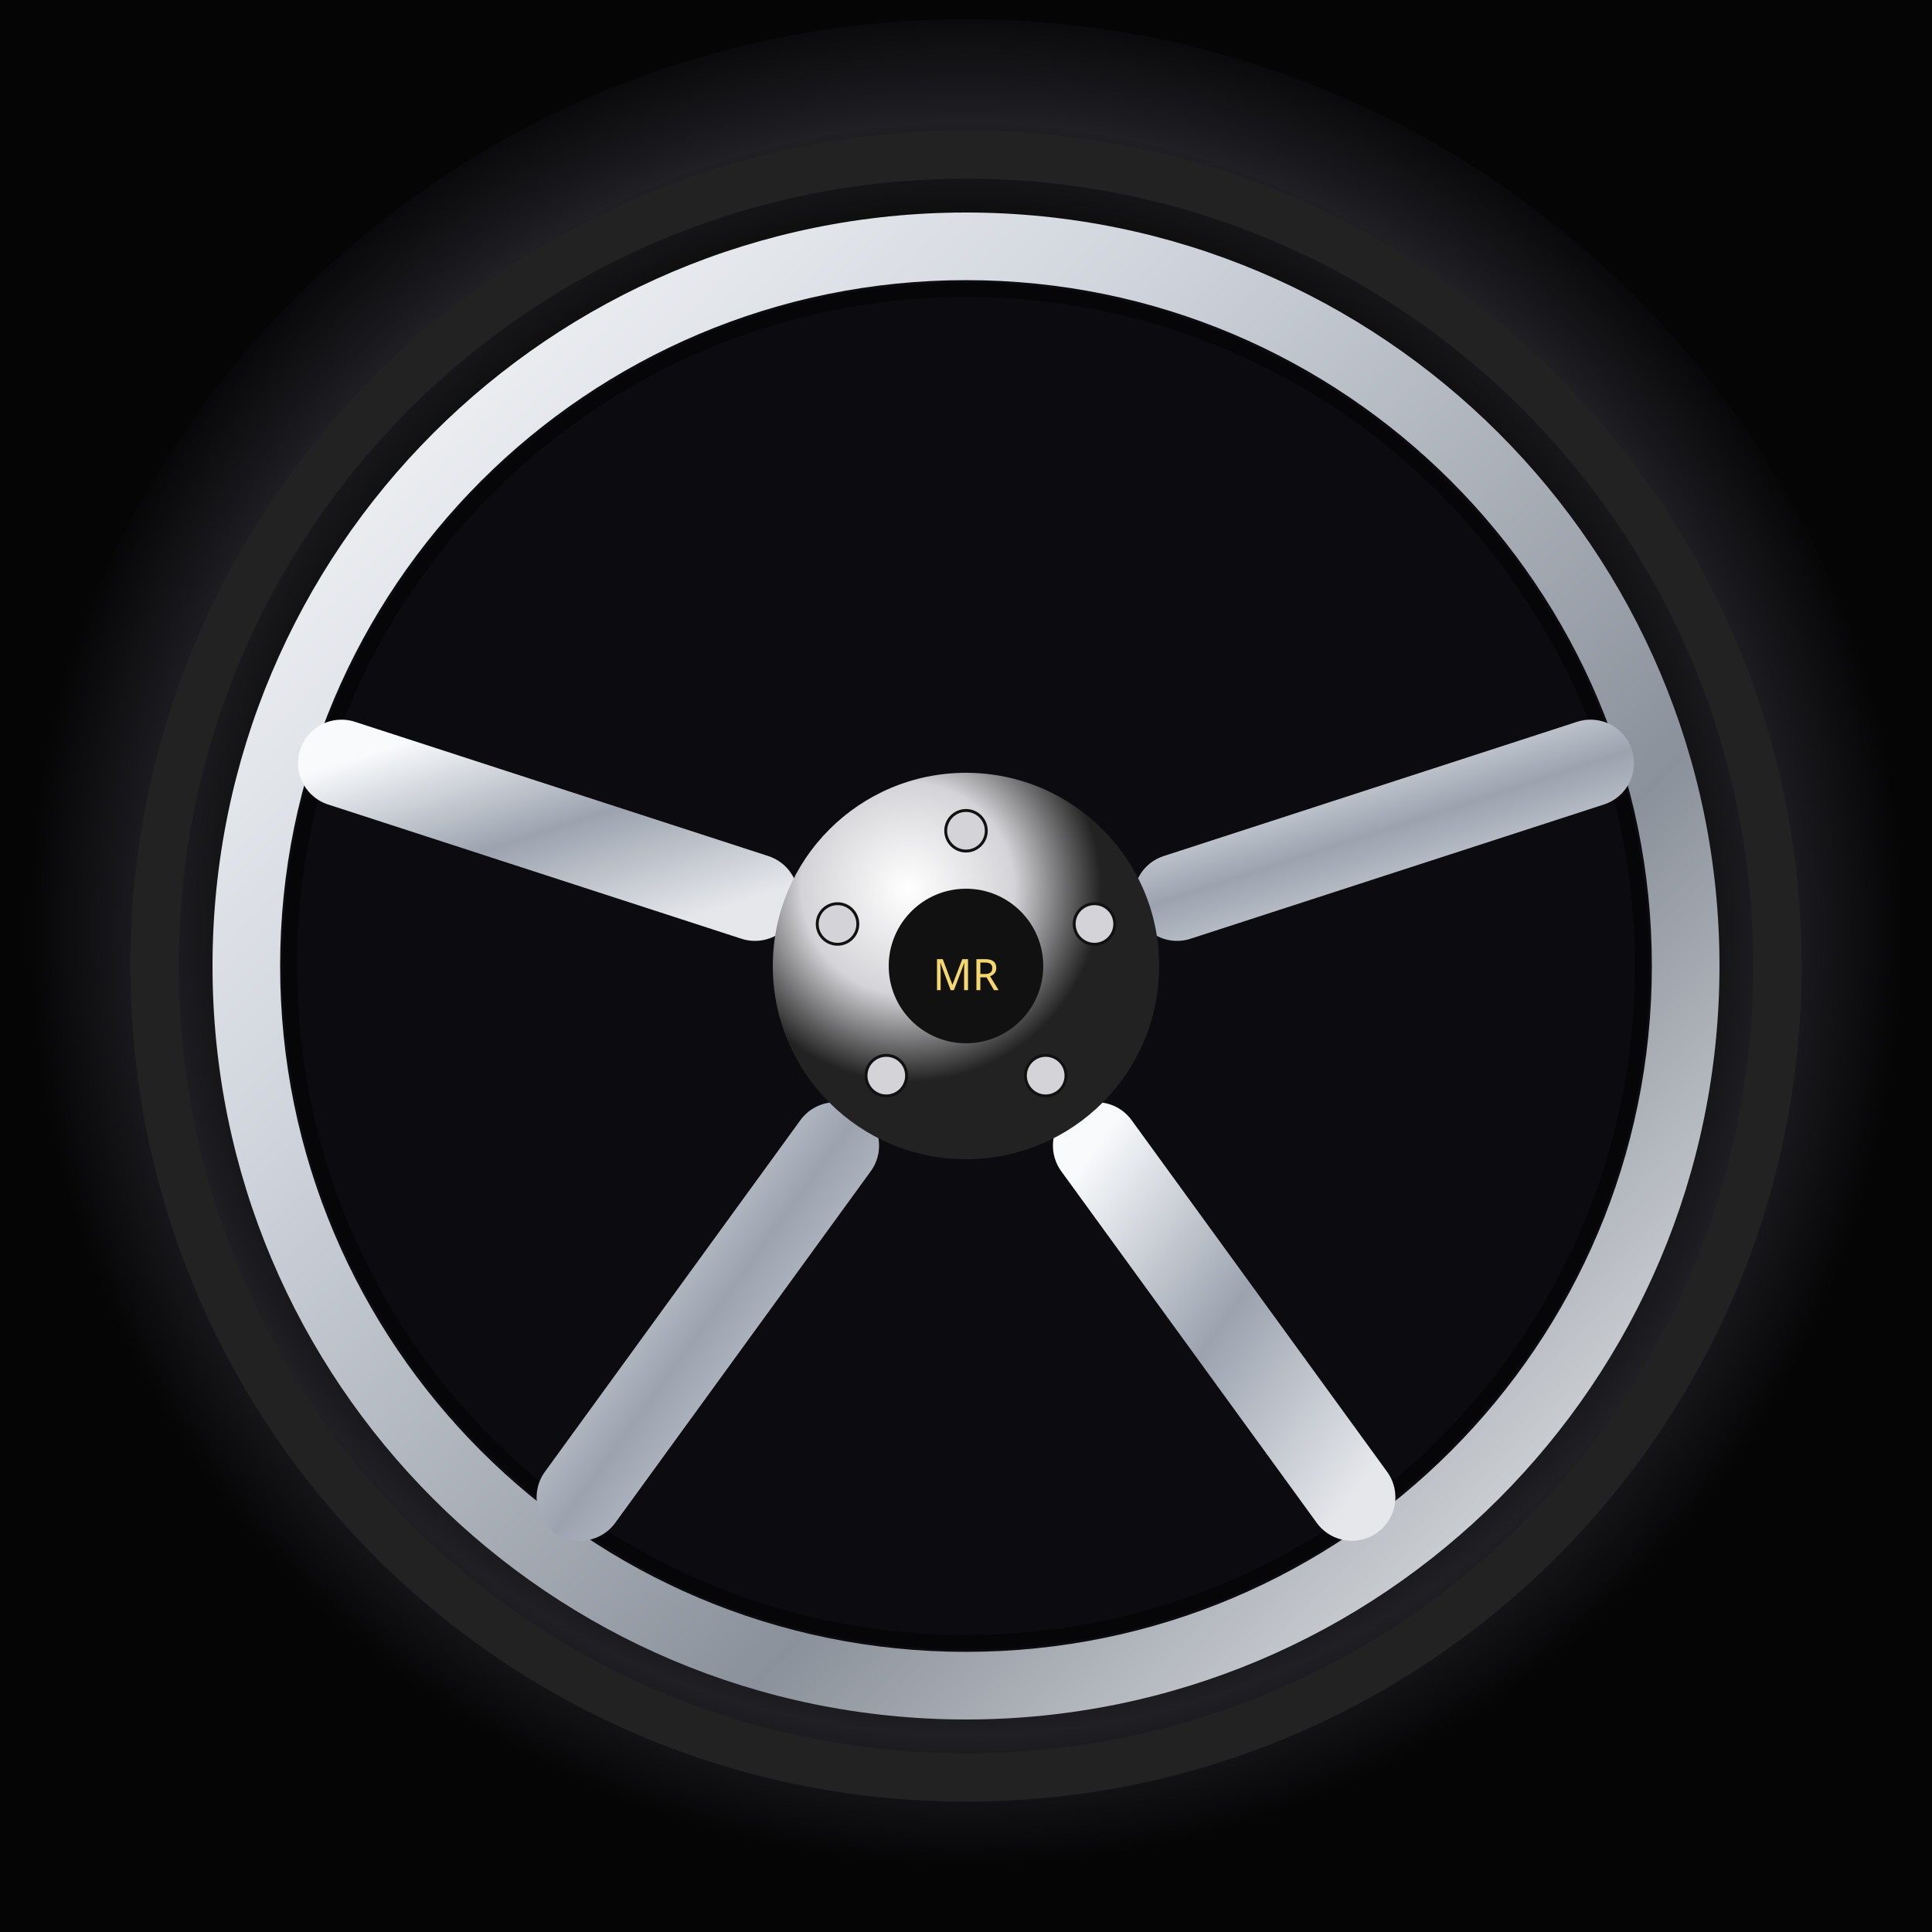
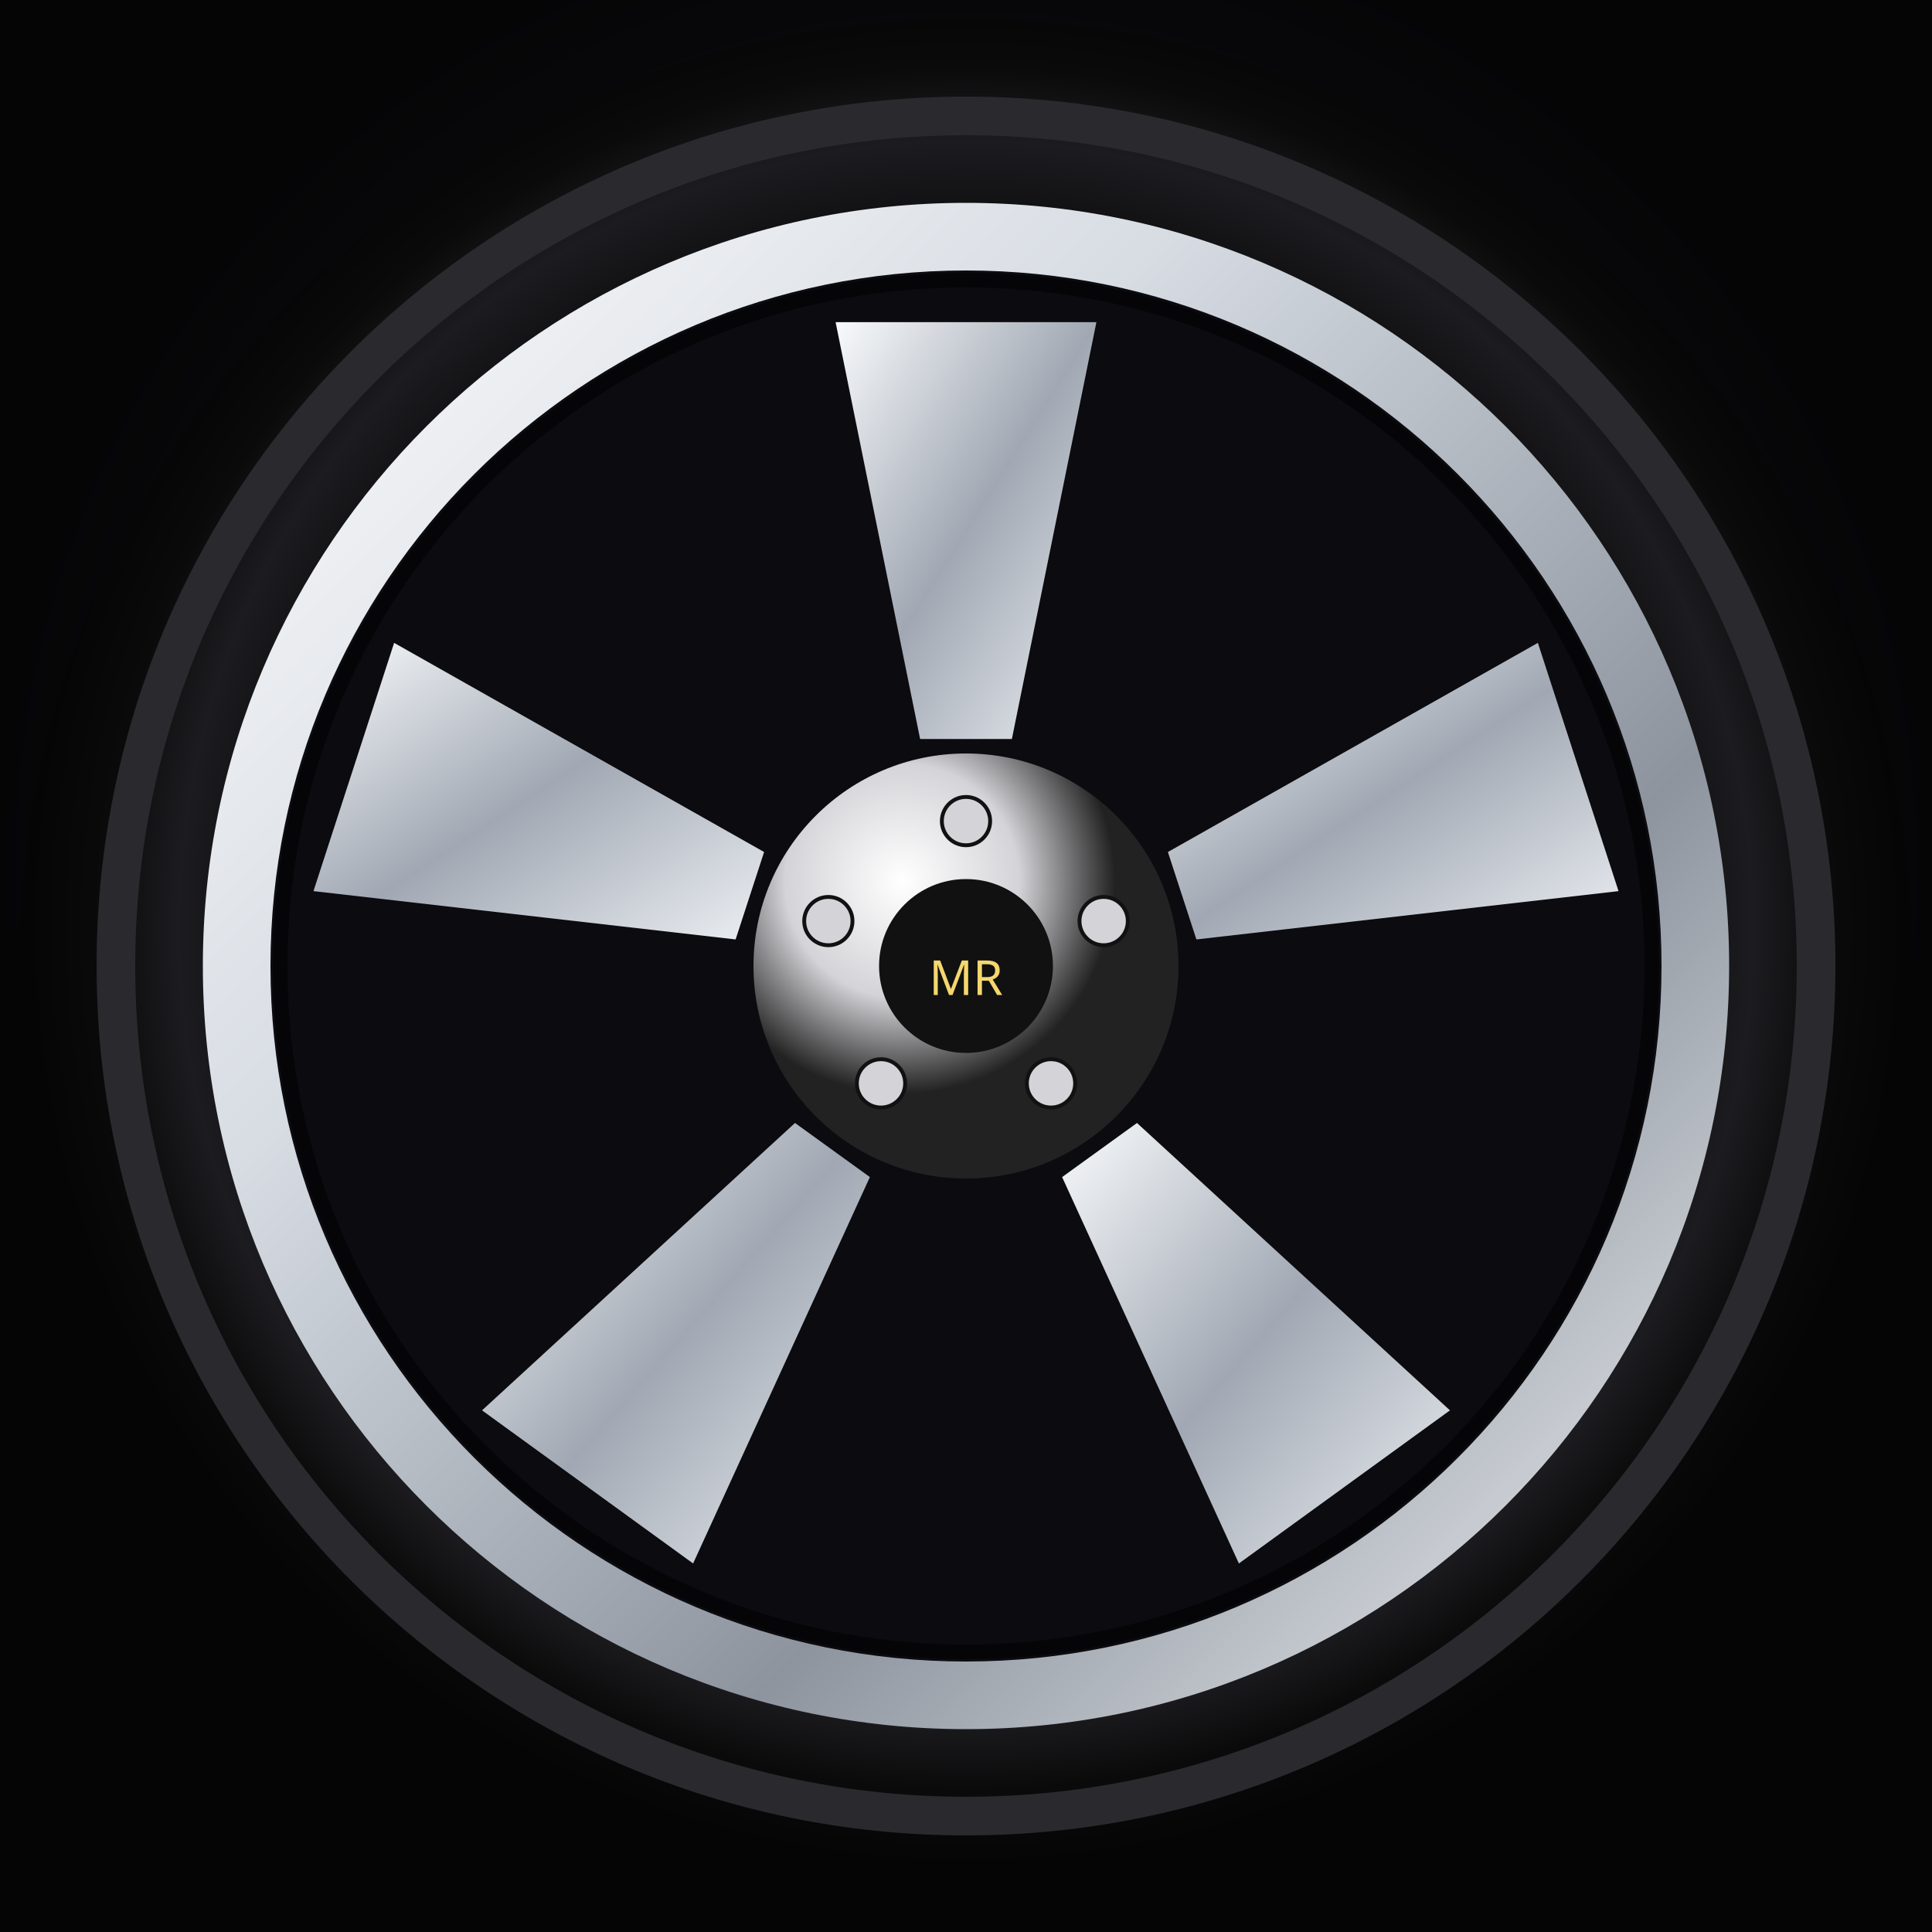
<svg xmlns="http://www.w3.org/2000/svg" viewBox="0 0 400 400" role="img" aria-label="Five spoke chrome rim">
  <defs>
+     <radialGradient id="five-bg" cx="50%" cy="45%">
+       <stop offset="0%" stop-color="#1a1424" />
+       <stop offset="100%" stop-color="#050506" />
+     </radialGradient>
    <radialGradient id="five-tire" cx="50%" cy="48%">
-       <stop offset="74%" stop-color="#0a0a0a" />
-       <stop offset="86%" stop-color="#1f1f24" />
+       <stop offset="70%" stop-color="#070707" />
+       <stop offset="84%" stop-color="#1c1c20" />
+       <stop offset="92%" stop-color="#0a0a0a" />
      <stop offset="100%" stop-color="#050506" />
    </radialGradient>
    <linearGradient id="five-lip" x1="0" y1="0" x2="1" y2="1">
      <stop offset="0%" stop-color="#ffffff" />
-       <stop offset="33%" stop-color="#cfd4dc" />
-       <stop offset="67%" stop-color="#8b919a" />
+       <stop offset="33%" stop-color="#d7dce3" />
+       <stop offset="67%" stop-color="#8d949e" />
      <stop offset="100%" stop-color="#f8fafc" />
    </linearGradient>
    <linearGradient id="five-spk" x1="0" y1="0" x2="1" y2="1">
      <stop offset="0%" stop-color="#f8fafc" />
-       <stop offset="50%" stop-color="#9ca3af" />
-       <stop offset="100%" stop-color="#e5e7eb" />
+       <stop offset="50%" stop-color="#a1a8b3" />
+       <stop offset="100%" stop-color="#eceff3" />
    </linearGradient>
    <radialGradient id="five-cap" cx="35%" cy="30%">
      <stop offset="0%" stop-color="#ffffff" />
      <stop offset="55%" stop-color="#d4d4d8" />
      <stop offset="100%" stop-color="#222" />
    </radialGradient>
  </defs>
-   <rect width="400" height="400" fill="#050505" />
+   <rect width="400" height="400" fill="url(#five-bg)" />
  <circle cx="200" cy="200" r="196" fill="url(#five-tire)" />
-   <circle cx="200" cy="200" r="168" fill="none" stroke="#222" stroke-width="10" />
-   <circle cx="200" cy="200" r="156" fill="url(#five-lip)" />
-   <circle cx="200" cy="200" r="142" fill="#0c0c10" />
-   <circle cx="200" cy="200" r="140" fill="none" stroke="#000" stroke-width="3" opacity="0.5" />
-   <line x1="200.0" y1="154.0" x2="200.0" y2="64.0" stroke="url(#five-spk)" stroke-width="18" stroke-linecap="round" />
-   <line x1="243.7" y1="185.8" x2="329.3" y2="158.0" stroke="url(#five-spk)" stroke-width="18" stroke-linecap="round" />
-   <line x1="227.0" y1="237.2" x2="279.9" y2="310.0" stroke="url(#five-spk)" stroke-width="18" stroke-linecap="round" />
-   <line x1="173.0" y1="237.2" x2="120.1" y2="310.0" stroke="url(#five-spk)" stroke-width="18" stroke-linecap="round" />
-   <line x1="156.3" y1="185.8" x2="70.7" y2="158.0" stroke="url(#five-spk)" stroke-width="18" stroke-linecap="round" />
-   <circle cx="200" cy="200" r="40" fill="url(#five-cap)" />
-   <circle cx="200" cy="200" r="16" fill="#111" />
-   <text x="200" y="205" text-anchor="middle" font-family="Arial Black, sans-serif" font-size="9" fill="#f5d76e">MR</text>
-   <circle cx="200.0" cy="172.0" r="4.2" fill="#d4d4d8" stroke="#111" stroke-width="0.6" />
-   <circle cx="226.6" cy="191.3" r="4.2" fill="#d4d4d8" stroke="#111" stroke-width="0.6" />
-   <circle cx="216.5" cy="222.7" r="4.2" fill="#d4d4d8" stroke="#111" stroke-width="0.6" />
-   <circle cx="183.5" cy="222.7" r="4.2" fill="#d4d4d8" stroke="#111" stroke-width="0.6" />
-   <circle cx="173.4" cy="191.3" r="4.2" fill="#d4d4d8" stroke="#111" stroke-width="0.6" />
+   <circle cx="200" cy="200" r="176" fill="none" stroke="#2a2a2e" stroke-width="8" />
+   <circle cx="200" cy="200" r="158" fill="url(#five-lip)" />
+   <circle cx="200" cy="200" r="144" fill="#0b0b10" />
+   <circle cx="200" cy="200" r="142" fill="none" stroke="#000" stroke-width="3" opacity="0.55" />
+   <polygon points="190.5,153.0 209.5,153.0 227.0,66.7 173.0,66.7" fill="url(#five-spk)" />
+   <polygon points="241.8,176.4 247.7,194.5 335.1,184.5 318.4,133.1" fill="url(#five-spk)" />
+   <polygon points="235.4,232.5 219.9,243.7 256.5,323.7 300.2,292.0" fill="url(#five-spk)" />
+   <polygon points="180.1,243.7 164.6,232.5 99.8,292.0 143.5,323.7" fill="url(#five-spk)" />
+   <polygon points="152.3,194.5 158.2,176.4 81.6,133.1 64.9,184.5" fill="url(#five-spk)" />
+   <circle cx="200" cy="200" r="44" fill="url(#five-cap)" />
+   <circle cx="200" cy="200" r="18" fill="#111" />
+   <text x="200" y="206" text-anchor="middle" font-family="Arial Black, sans-serif" font-size="10" fill="#f5d76e">MR</text>
+   <circle cx="200.0" cy="170.0" r="5" fill="#d4d4d8" stroke="#111" stroke-width="0.8" />
+   <circle cx="228.5" cy="190.7" r="5" fill="#d4d4d8" stroke="#111" stroke-width="0.8" />
+   <circle cx="217.6" cy="224.3" r="5" fill="#d4d4d8" stroke="#111" stroke-width="0.8" />
+   <circle cx="182.4" cy="224.3" r="5" fill="#d4d4d8" stroke="#111" stroke-width="0.8" />
+   <circle cx="171.5" cy="190.7" r="5" fill="#d4d4d8" stroke="#111" stroke-width="0.8" />
</svg>
